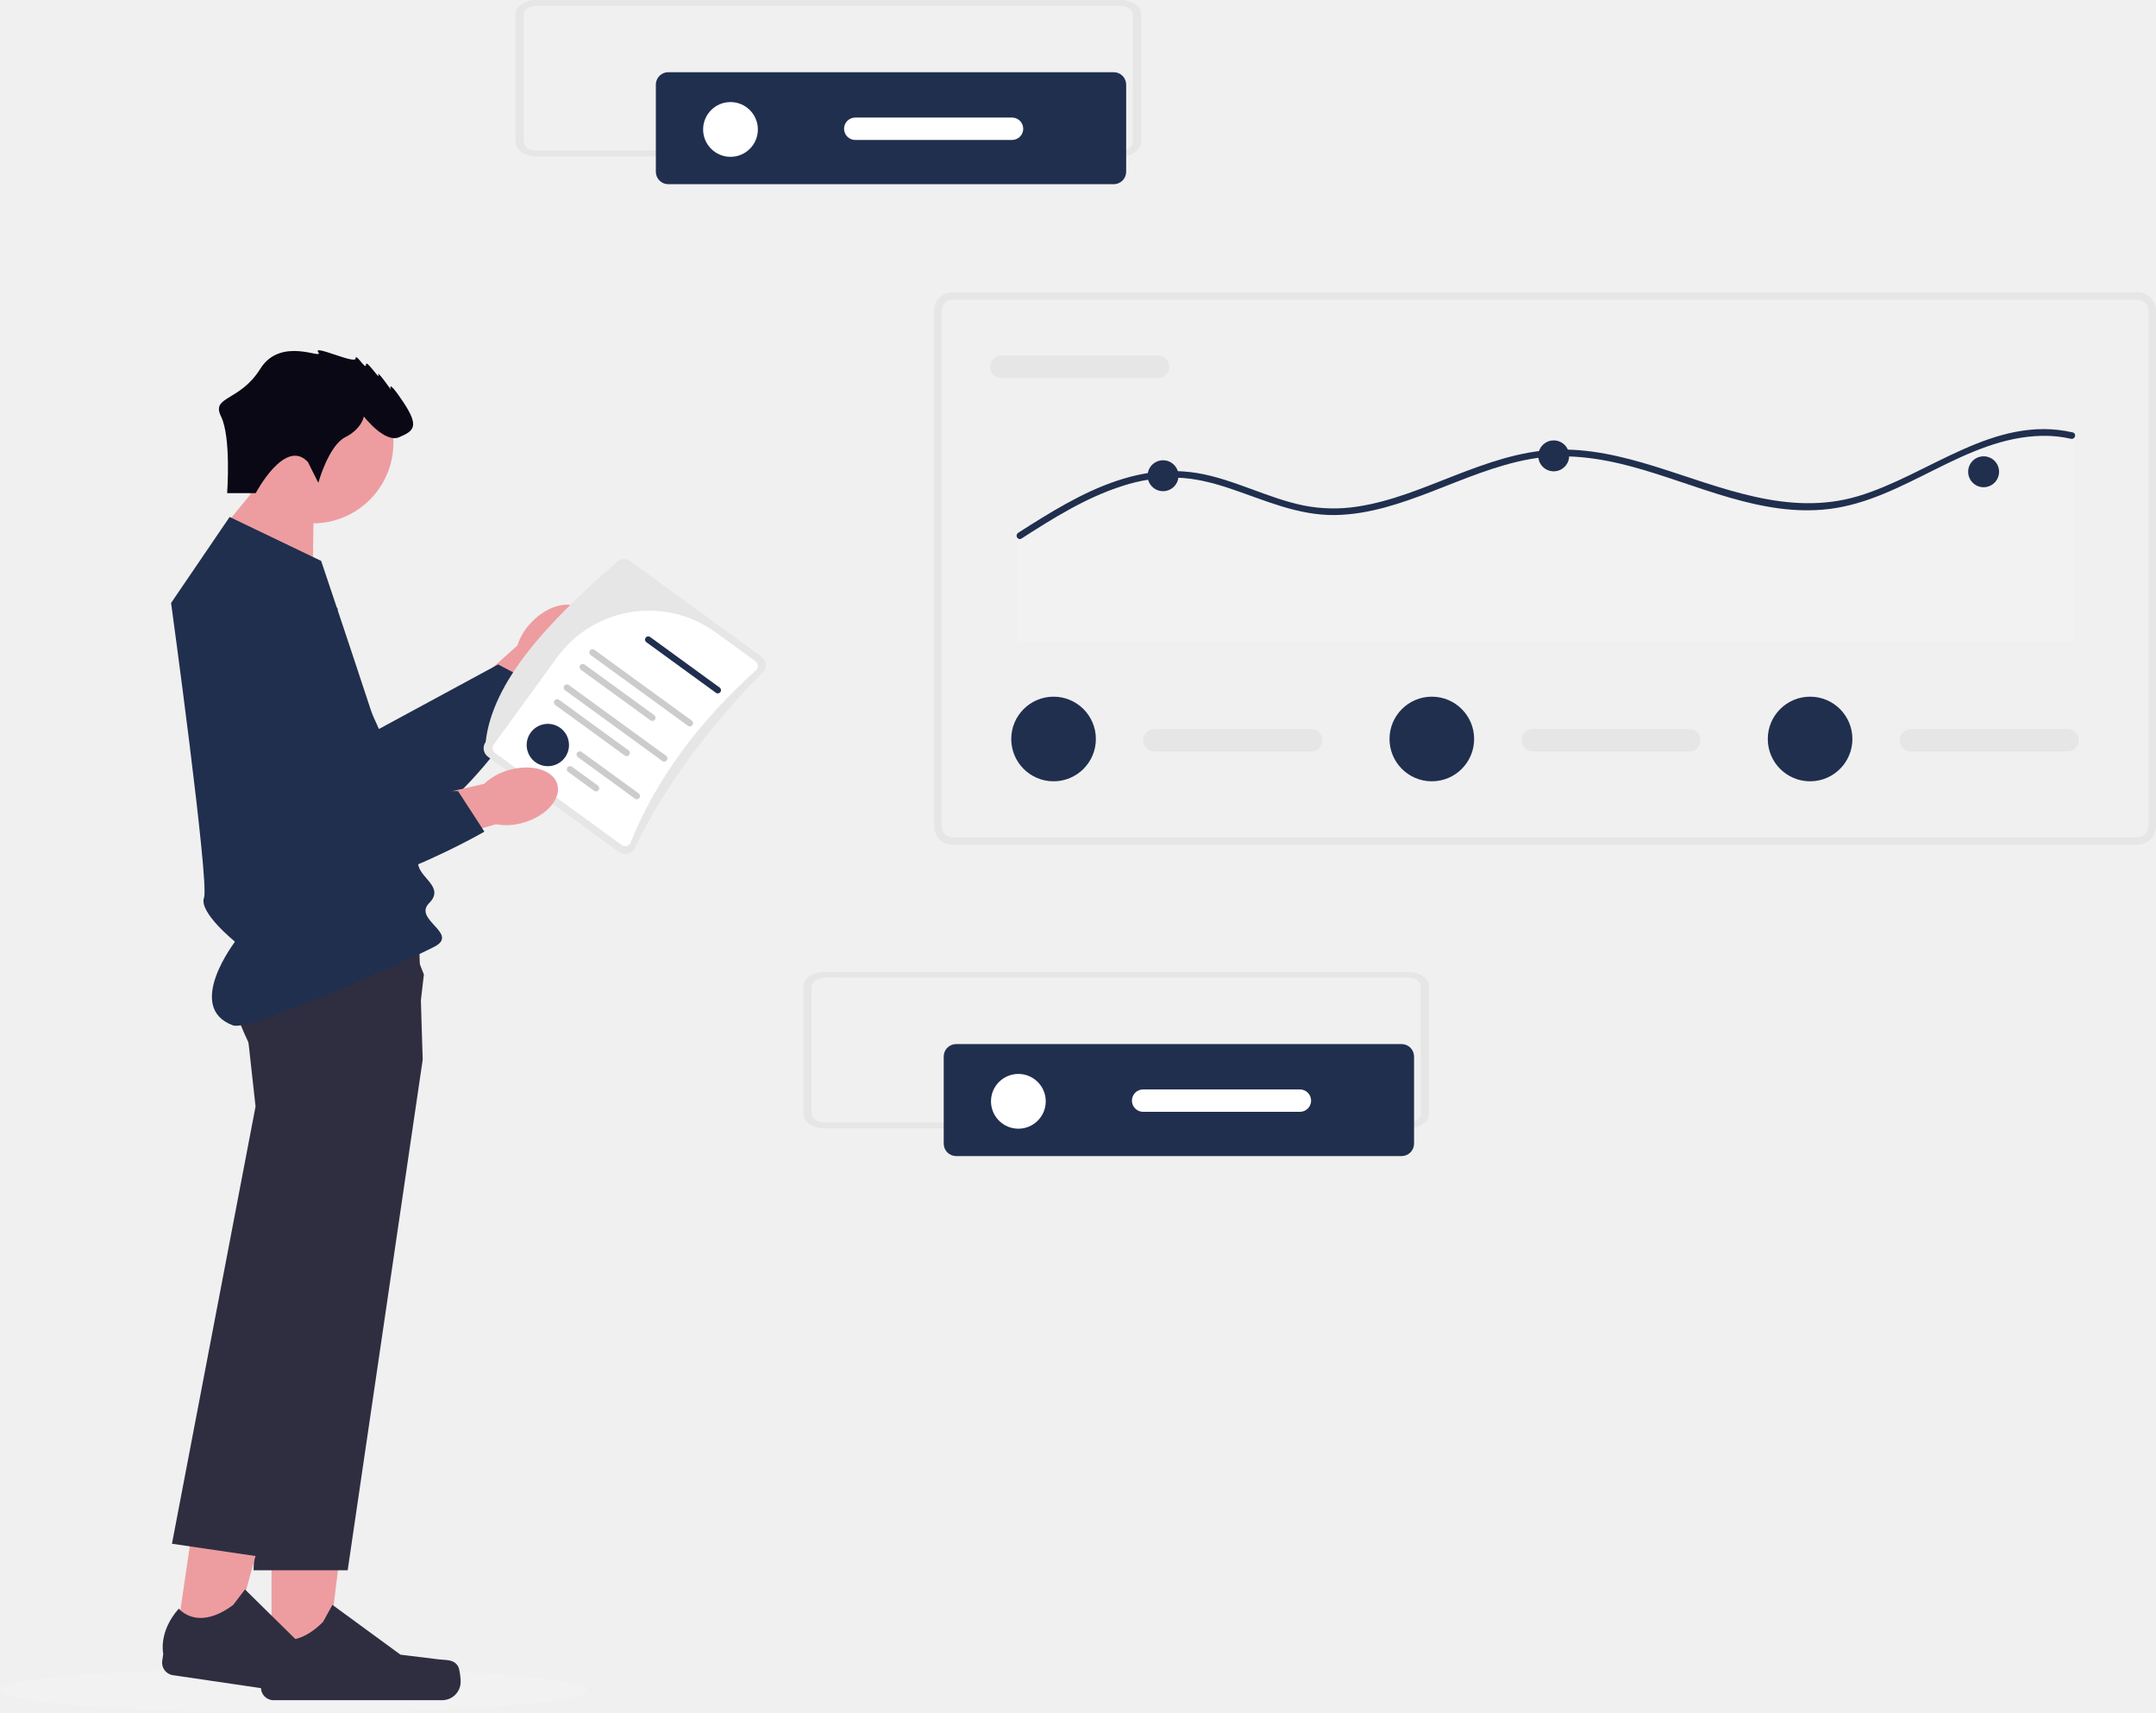
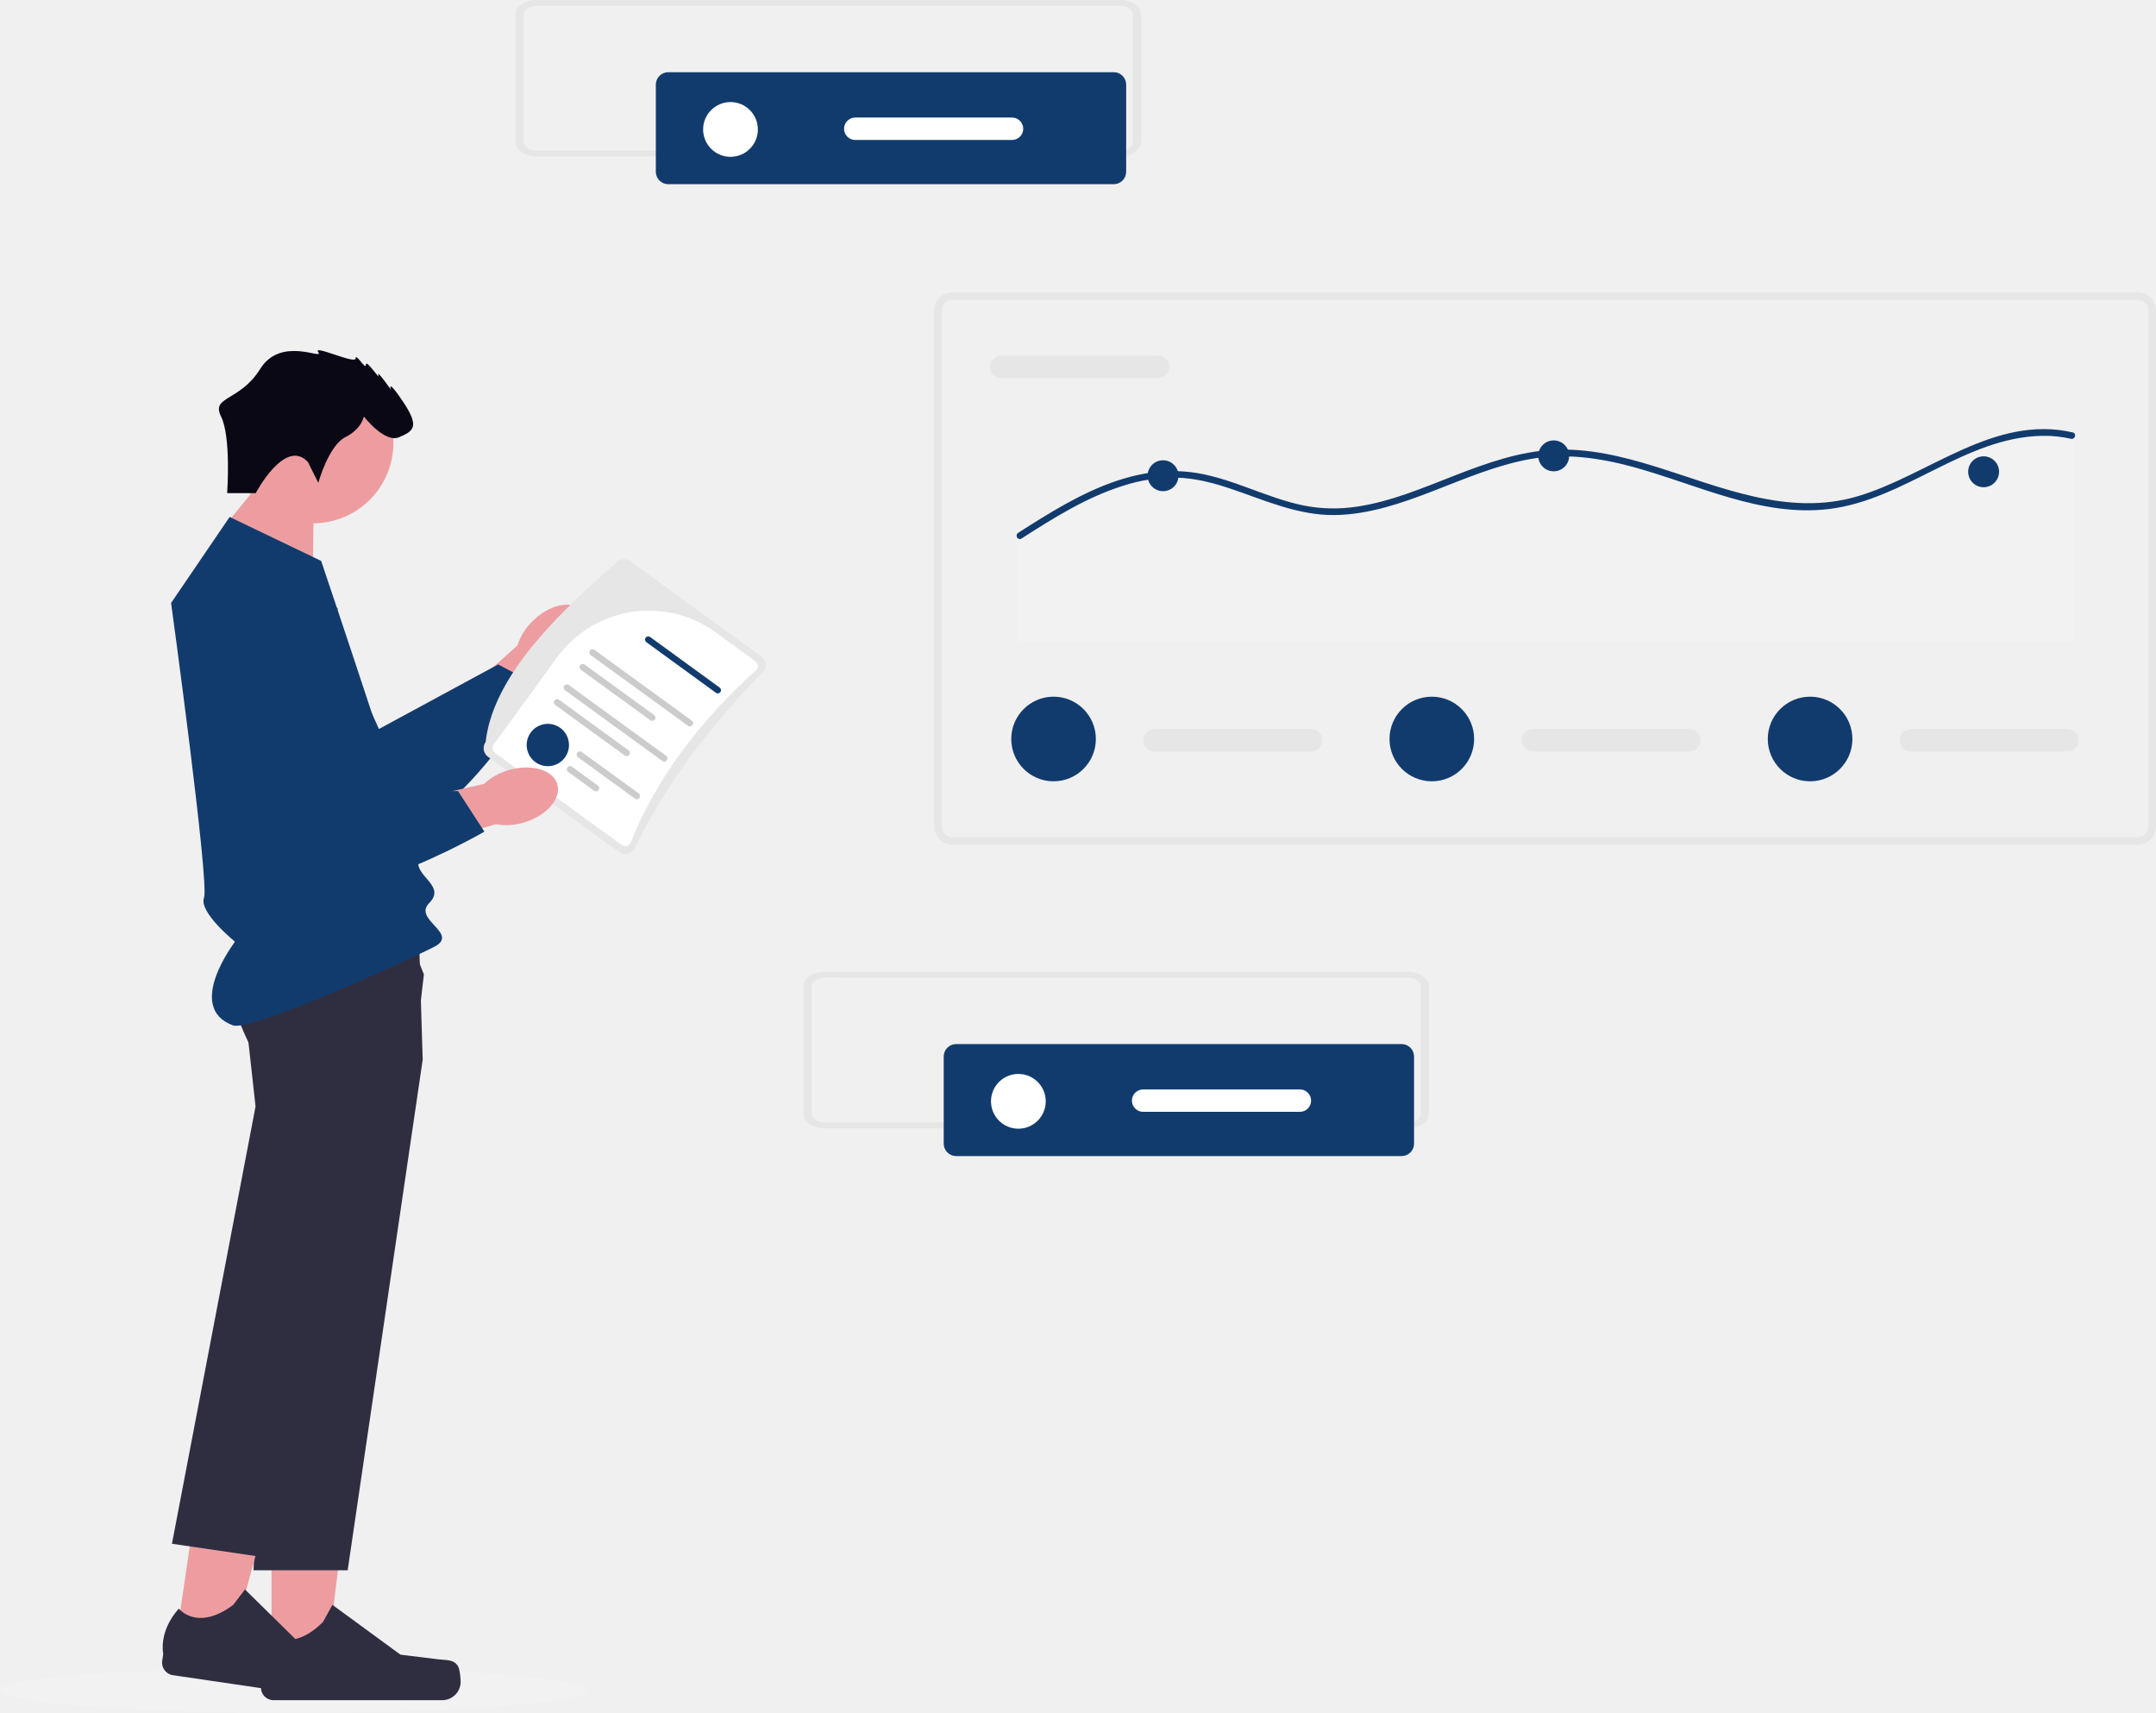
<svg xmlns="http://www.w3.org/2000/svg" width="800.729" height="636.017" viewBox="0 0 800.729 636.017" role="img" artist="Katerina Limpitsouni" source="https://undraw.co/">
  <g transform="translate(-645.964 -128.091)">
    <ellipse cx="109.061" cy="8.318" rx="109.061" ry="8.318" transform="translate(645.964 747.472)" fill="#f2f2f2" />
    <path d="M175.651,140.214c6.164-6.273,14.4-8.177,18.388-4.254s2.229,12.187-3.937,18.461a22.009,22.009,0,0,1-8.755,5.6L154.9,186.273,142.843,173.6l27.357-24.53a22.01,22.01,0,0,1,5.452-8.853Z" transform="translate(667.91 218.718)" fill="#ed9da0" />
-     <path d="M131.142,126.48l27.734,61.527,44.287-23.973,15.85,8.412s-36.2,60.526-60.993,53.636-68.807-69.365-60.876-88.647,34-10.956,34-10.956Z" transform="translate(627.822 210.786)" fill="#202F4E" />
+     <path d="M131.142,126.48l27.734,61.527,44.287-23.973,15.85,8.412s-36.2,60.526-60.993,53.636-68.807-69.365-60.876-88.647,34-10.956,34-10.956Z" transform="translate(627.822 210.786)" fill="#123B6D" />
    <path d="M108.454,382.225l20.223,0,9.62-78-29.847,0Z" transform="translate(638.349 365.091)" fill="#ed9da0" />
    <path d="M179.9,356.469h0c.63,1.06.962,4.483.962,5.716h0A6.864,6.864,0,0,1,174,369.049H111.371a4.682,4.682,0,0,1-4.682-4.682v-2.607s-3.1-7.837,3.28-17.5c0,0,7.928,7.563,19.773-4.283l3.493-6.328,25.286,18.493,14.016,1.725c3.066.377,5.785-.059,7.362,2.6h0Z" transform="translate(636.189 390.388)" fill="#2f2e41" />
    <path d="M132.721,145.23l.409-27.276-16.82-10.485L98.02,129.842Z" transform="translate(629.385 195.984)" fill="#ed9da0" />
    <circle cx="29.914" cy="29.914" r="29.914" transform="translate(732.245 262.598)" fill="#ed9da0" />
    <path d="M172.152,245.687,144.286,435.312H109.324l4.649-108.243,2.447-56.915-7.1-27.091a121,121,0,0,1-5.961-13.321c-3.072-8.237-5.5-18.113-1.9-22.8,1.325-1.726,4.771-3,9.454-3.956a97.846,97.846,0,0,1,9.787-1.393c20.675-2.046,50.084-.768,50.084-.768l.748,24.672.415,13.777Z" transform="translate(630.803 275.888)" fill="#2f2e41" />
    <path d="M89.3,376.853l20.008,2.94,20.864-75.774-29.53-4.339Z" transform="translate(621.886 361.189)" fill="#ed9da0" />
    <path d="M160.229,359.929h0c.469,1.141.3,4.575.12,5.8h0a6.864,6.864,0,0,1-7.789,5.792L90.6,362.407a4.682,4.682,0,0,1-3.952-5.314l.379-2.58s-1.925-8.2,5.79-16.832c0,0,6.743,8.636,20.186-1.361l4.377-5.753,22.327,21.974,13.616,3.746c2.979.819,5.732.784,6.906,3.641h0Z" transform="translate(619.567 387.737)" fill="#2f2e41" />
    <path d="M182.133,216.238l-3.822,32.916-20.844,69.363L123.154,432.711l-34.586-5.083,31.041-162.368-3.073-27.842s-1-2.767-2.148-6.819c-2.277-8.016-5.134-21.069-1.991-27.727a7.783,7.783,0,0,1,1.616-2.326c1.236-1.2,3.748-1.927,7.114-2.313,14.068-1.59,43.04,2.958,55.931,5.19l5.076,12.814Z" transform="translate(621.261 273.712)" fill="#2f2e41" />
-     <path d="M110.141,116.4l33.983,16.312s36.022,106.707,36.022,112.144,10.195,8.836,4.078,14.953,11.385,11.3,1.955,16.183-68.262,31.612-74.8,29.2c-18.042-6.647.765-31.072.765-31.072S98.587,263.2,100.626,257.767,88.392,148.342,88.392,148.342L110.141,116.4Z" transform="translate(621.11 203.657)" fill="#202F4E" />
+     <path d="M110.141,116.4l33.983,16.312s36.022,106.707,36.022,112.144,10.195,8.836,4.078,14.953,11.385,11.3,1.955,16.183-68.262,31.612-74.8,29.2c-18.042-6.647.765-31.072.765-31.072S98.587,263.2,100.626,257.767,88.392,148.342,88.392,148.342L110.141,116.4Z" transform="translate(621.11 203.657)" fill="#123B6D" />
    <path d="M131.008,124.631l3.848,7.7s3.848-13.851,10-16.929,6.926-7.7,6.926-7.7,7.7,10,13.082,7.7,7.7-3.848,1.539-13.082-4.617-4.617-4.617-4.617-5.387-7.7-4.617-5.387-4.617-6.156-4.617-3.848-3.848-4.617-3.848-2.309-16.16-5.387-13.851-2.309S121,77.691,113.31,90s-18.365,10.035-14.569,17.715S101,136.174,101,136.174H111.61s10.934-20.777,19.4-11.543Z" transform="translate(629.323 175.046)" fill="#090814" />
    <path d="M967.623,623.3H527.682a6.939,6.939,0,0,1-6.932-6.932V425.048a6.939,6.939,0,0,1,6.932-6.932H967.623a6.939,6.939,0,0,1,6.932,6.932V616.367a6.939,6.939,0,0,1-6.932,6.932ZM527.682,420.889a4.164,4.164,0,0,0-4.159,4.159V616.367a4.164,4.164,0,0,0,4.159,4.159H967.623a4.164,4.164,0,0,0,4.159-4.159V425.048a4.164,4.164,0,0,0-4.159-4.159Z" transform="translate(472.138 -181.512)" fill="#e6e6e6" />
    <path d="M547.409,443.616a4.159,4.159,0,1,0,0,8.318h58.227a4.159,4.159,0,1,0,0-8.318Z" transform="translate(470.434 -183.444)" fill="#e6e6e6" />
    <path d="M946.858,474.775V551.9H554.21V511.294c2.719-1.746,5.454-3.484,8.214-5.164,11.788-7.214,24.4-13.96,38.156-16.46a57.6,57.6,0,0,1,19.7-.246c6.9,1.139,13.5,3.517,20.043,5.9,6.448,2.361,12.913,4.8,19.657,6.164a57.554,57.554,0,0,0,19.936.393c12.625-1.894,24.487-6.968,36.3-11.558,11.886-4.615,24.134-8.976,37-9.55,12.7-.574,25.243,2.426,37.293,6.148,24.569,7.582,49.656,18.829,75.671,11.115,26.417-7.82,50.716-30.4,79.992-23.7a1.1,1.1,0,0,1,.69.434Z" transform="translate(469.603 -185.678)" fill="#f2f2f2" />
-     <path d="M946.835,476.12a1.185,1.185,0,0,1-1.344.59,43.777,43.777,0,0,0-10.64-1.1c-28.8.508-50.938,23.69-79.1,27.158-25.387,3.123-49.282-9.222-73.152-15.673-12.4-3.353-25.19-5.131-37.953-2.853-12.665,2.254-24.551,7.435-36.486,12.034-11.493,4.426-23.436,8.542-35.879,8.746-13.681.229-26-5.41-38.691-9.706-6.6-2.238-13.37-4.008-20.362-4.181a61.6,61.6,0,0,0-20.067,3.107c-13.484,4.287-25.633,11.927-37.461,19.518a1.051,1.051,0,0,1-.7.189,1.27,1.27,0,0,1-.541-2.312l.541-.344c2.713-1.746,5.443-3.484,8.2-5.164,11.763-7.214,24.354-13.96,38.076-16.46a57.361,57.361,0,0,1,19.657-.246c6.886,1.139,13.476,3.517,20,5.9,6.435,2.361,12.886,4.8,19.616,6.164a57.315,57.315,0,0,0,19.895.393c12.6-1.894,24.436-6.968,36.224-11.558,11.861-4.615,24.083-8.976,36.92-9.55,12.673-.574,25.19,2.426,37.215,6.148,24.518,7.582,49.552,18.829,75.513,11.115,26.362-7.82,50.61-30.4,79.825-23.7a1.1,1.1,0,0,1,.689.434A1.263,1.263,0,0,1,946.835,476.12Z" transform="translate(469.627 -185.678)" fill="#202F4E" />
-     <circle cx="5.738" cy="5.738" r="5.738" transform="translate(1072.177 299.007)" fill="#202F4E" />
-     <circle cx="5.738" cy="5.738" r="5.738" transform="translate(1217.268 291.63)" fill="#202F4E" />
-     <circle cx="5.738" cy="5.738" r="5.738" transform="translate(1376.931 297.537)" fill="#202F4E" />
+     <path d="M946.835,476.12a1.185,1.185,0,0,1-1.344.59,43.777,43.777,0,0,0-10.64-1.1c-28.8.508-50.938,23.69-79.1,27.158-25.387,3.123-49.282-9.222-73.152-15.673-12.4-3.353-25.19-5.131-37.953-2.853-12.665,2.254-24.551,7.435-36.486,12.034-11.493,4.426-23.436,8.542-35.879,8.746-13.681.229-26-5.41-38.691-9.706-6.6-2.238-13.37-4.008-20.362-4.181a61.6,61.6,0,0,0-20.067,3.107c-13.484,4.287-25.633,11.927-37.461,19.518a1.051,1.051,0,0,1-.7.189,1.27,1.27,0,0,1-.541-2.312l.541-.344c2.713-1.746,5.443-3.484,8.2-5.164,11.763-7.214,24.354-13.96,38.076-16.46a57.361,57.361,0,0,1,19.657-.246c6.886,1.139,13.476,3.517,20,5.9,6.435,2.361,12.886,4.8,19.616,6.164a57.315,57.315,0,0,0,19.895.393c12.6-1.894,24.436-6.968,36.224-11.558,11.861-4.615,24.083-8.976,36.92-9.55,12.673-.574,25.19,2.426,37.215,6.148,24.518,7.582,49.552,18.829,75.513,11.115,26.362-7.82,50.61-30.4,79.825-23.7a1.1,1.1,0,0,1,.689.434A1.263,1.263,0,0,1,946.835,476.12Z" transform="translate(469.627 -185.678)" fill="#123B6D" />
+     <circle cx="5.738" cy="5.738" r="5.738" transform="translate(1072.177 299.007)" fill="#123B6D" />
+     <circle cx="5.738" cy="5.738" r="5.738" transform="translate(1217.268 291.63)" fill="#123B6D" />
+     <circle cx="5.738" cy="5.738" r="5.738" transform="translate(1376.931 297.537)" fill="#123B6D" />
    <path d="M608.909,593.616a4.159,4.159,0,1,0,0,8.318h58.227a4.159,4.159,0,1,0,0-8.318Z" transform="translate(465.775 -194.807)" fill="#e6e6e6" />
-     <circle cx="15.712" cy="15.712" r="15.712" transform="translate(1021.54 386.794)" fill="#202F4E" />
+     <circle cx="15.712" cy="15.712" r="15.712" transform="translate(1021.54 386.794)" fill="#123B6D" />
    <path d="M760.909,593.616a4.159,4.159,0,1,0,0,8.318h58.227a4.159,4.159,0,1,0,0-8.318Z" transform="translate(454.26 -194.807)" fill="#e6e6e6" />
-     <circle cx="15.712" cy="15.712" r="15.712" transform="translate(1162.025 386.794)" fill="#202F4E" />
+     <circle cx="15.712" cy="15.712" r="15.712" transform="translate(1162.025 386.794)" fill="#123B6D" />
    <path d="M912.909,593.616a4.159,4.159,0,1,0,0,8.318h58.227a4.159,4.159,0,1,0,0-8.318Z" transform="translate(442.746 -194.807)" fill="#e6e6e6" />
-     <circle cx="15.712" cy="15.712" r="15.712" transform="translate(1302.511 386.794)" fill="#202F4E" />
+     <circle cx="15.712" cy="15.712" r="15.712" transform="translate(1302.511 386.794)" fill="#123B6D" />
    <path d="M953.251,357.465H736.2c-4.231,0-7.66-2.443-7.665-5.453V304.837c0-3.01,3.434-5.453,7.665-5.453H953.251c4.231,0,7.66,2.443,7.665,5.453v47.174C960.912,355.021,957.482,357.461,953.251,357.465ZM736.2,301.563c-2.539,0-4.6,1.466-4.6,3.272v47.174c0,1.806,2.06,3.27,4.6,3.272H953.251c2.539,0,4.6-1.466,4.6-3.272V304.837c0-1.806-2.06-3.27-4.6-3.272Z" transform="translate(108.881 -171.292)" fill="#e6e6e6" />
-     <path d="M789.55,328.391a4.627,4.627,0,0,0-4.621,4.621v32.349a4.627,4.627,0,0,0,4.621,4.621H954.99a4.627,4.627,0,0,0,4.621-4.621V333.012a4.627,4.627,0,0,0-4.621-4.621Z" transform="translate(104.609 -173.49)" fill="#202F4E" />
+     <path d="M789.55,328.391a4.627,4.627,0,0,0-4.621,4.621v32.349a4.627,4.627,0,0,0,4.621,4.621H954.99a4.627,4.627,0,0,0,4.621-4.621V333.012a4.627,4.627,0,0,0-4.621-4.621Z" transform="translate(104.609 -173.49)" fill="#123B6D" />
    <circle cx="10.167" cy="10.167" r="10.167" transform="translate(907.099 165.992)" fill="#fff" />
    <path d="M864.72,346.616a4.159,4.159,0,0,0,0,8.318h58.227a4.159,4.159,0,0,0,0-8.318Z" transform="translate(98.88 -174.871)" fill="#fff" />
    <path d="M777.251,238.465H560.2c-4.231,0-7.66-2.443-7.665-5.453V185.837c0-3.01,3.434-5.453,7.665-5.453H777.251c4.231,0,7.66,2.443,7.665,5.453v47.174C784.912,236.021,781.482,238.461,777.251,238.465ZM560.2,182.563c-2.539,0-4.6,1.466-4.6,3.272v47.174c0,1.806,2.06,3.27,4.6,3.272H777.251c2.539,0,4.6-1.466,4.6-3.272V185.837c0-1.806-2.06-3.27-4.6-3.272Z" transform="translate(391.797 308.6)" fill="#e6e6e6" />
-     <path d="M613.55,209.391a4.627,4.627,0,0,0-4.621,4.621v32.349a4.627,4.627,0,0,0,4.621,4.621H778.99a4.627,4.627,0,0,0,4.621-4.621V214.012a4.627,4.627,0,0,0-4.621-4.621Z" transform="translate(387.526 306.403)" fill="#202F4E" />
+     <path d="M613.55,209.391a4.627,4.627,0,0,0-4.621,4.621v32.349a4.627,4.627,0,0,0,4.621,4.621H778.99a4.627,4.627,0,0,0,4.621-4.621V214.012a4.627,4.627,0,0,0-4.621-4.621Z" transform="translate(387.526 306.403)" fill="#123B6D" />
    <circle cx="10.167" cy="10.167" r="10.167" transform="translate(1014.015 526.884)" fill="#fff" />
    <path d="M688.72,227.616a4.159,4.159,0,1,0,0,8.318h58.227a4.159,4.159,0,1,0,0-8.318Z" transform="translate(381.796 305.022)" fill="#fff" />
    <g transform="translate(945.154 426.219) rotate(164)">
      <path d="M71.634,1.512l37.034,47.445a3.942,3.942,0,0,1-.681,5.524c-8.6,20.882-34.33,36.367-64.6,50.422a3.94,3.94,0,0,1-5.524-.681L.832,56.777a3.94,3.94,0,0,1,.681-5.524C26.913,36.911,48.744,20.294,66.11.831a3.942,3.942,0,0,1,5.524.681Z" fill="#e6e6e6" />
      <path d="M.473,52.787,11.746,67.229A42.2,42.2,0,0,0,70.8,74.508L102.4,49.848a2.242,2.242,0,0,0,.39-3.143L67,.859A2.242,2.242,0,0,0,63.856.475C47.875,21.11,26.484,37.169.86,49.647A2.24,2.24,0,0,0,.473,52.787Z" transform="translate(2.958 2.91)" fill="#fff" />
      <path d="M.253,1.927l7.341,9.405A1.193,1.193,0,1,0,9.475,9.864L2.134.459A1.193,1.193,0,1,0,.253,1.927Z" transform="translate(72.12 25.485)" fill="#ccc" />
      <path d="M.253,1.927,16.375,22.582a1.193,1.193,0,0,0,1.881-1.468L2.134.459A1.193,1.193,0,0,0,.253,1.927Z" transform="translate(58.35 18.508)" fill="#ccc" />
-       <circle cx="7.859" cy="7.859" r="7.859" transform="translate(78.241 39.17)" fill="#202F4E" />
+       <circle cx="7.859" cy="7.859" r="7.859" transform="translate(78.241 39.17)" fill="#123B6D" />
      <path d="M.177,1.828,19.978,27.2a1.2,1.2,0,0,0,1.881-1.468L2.058.359A1.2,1.2,0,0,0,.177,1.828Z" transform="translate(57.57 34.932)" fill="#ccc" />
      <path d="M.177,1.828,27.815,37.236A1.2,1.2,0,0,0,29.7,35.767L2.058.359A1.2,1.2,0,0,0,.177,1.828Z" transform="translate(44.724 29.14)" fill="#ccc" />
      <path d="M.177,1.828,19.978,27.2a1.2,1.2,0,0,0,1.881-1.468L2.058.359A1.2,1.2,0,0,0,.177,1.828Z" transform="translate(44.82 44.884)" fill="#ccc" />
-       <path d="M.177,1.828,19.978,27.2a1.2,1.2,0,0,0,1.881-1.468L2.058.359A1.2,1.2,0,0,0,.177,1.828Z" transform="translate(18.619 48.013)" fill="#202F4E" />
+       <path d="M.177,1.828,19.978,27.2a1.2,1.2,0,0,0,1.881-1.468L2.058.359A1.2,1.2,0,0,0,.177,1.828Z" transform="translate(18.619 48.013)" fill="#123B6D" />
      <path d="M.177,1.828,27.815,37.236A1.2,1.2,0,0,0,29.7,35.767L2.058.359A1.2,1.2,0,0,0,.177,1.828Z" transform="translate(31.974 39.092)" fill="#ccc" />
    </g>
    <g transform="translate(727.548 342.738)">
      <path d="M176.524,167.424c8.434-2.492,16.556-.16,18.141,5.208s-3.967,11.737-12.4,14.229a22.009,22.009,0,0,1-10.374.649l-35.868,10.106-4.384-16.933,35.825-8.165a22.01,22.01,0,0,1,9.065-5.093Z" transform="translate(-69.272 -96.081)" fill="#ed9da0" />
-       <path d="M141.908,139.929l-5.622,67.254,50.356.541,9.773,15.049s-61.035,35.34-79.362,17.283S90.573,146.009,106.867,133s35.041,6.927,35.041,6.927Z" transform="translate(-98.097 -128.596)" fill="#202F4E" />
+       <path d="M141.908,139.929l-5.622,67.254,50.356.541,9.773,15.049s-61.035,35.34-79.362,17.283S90.573,146.009,106.867,133s35.041,6.927,35.041,6.927Z" transform="translate(-98.097 -128.596)" fill="#123B6D" />
    </g>
  </g>
</svg>
